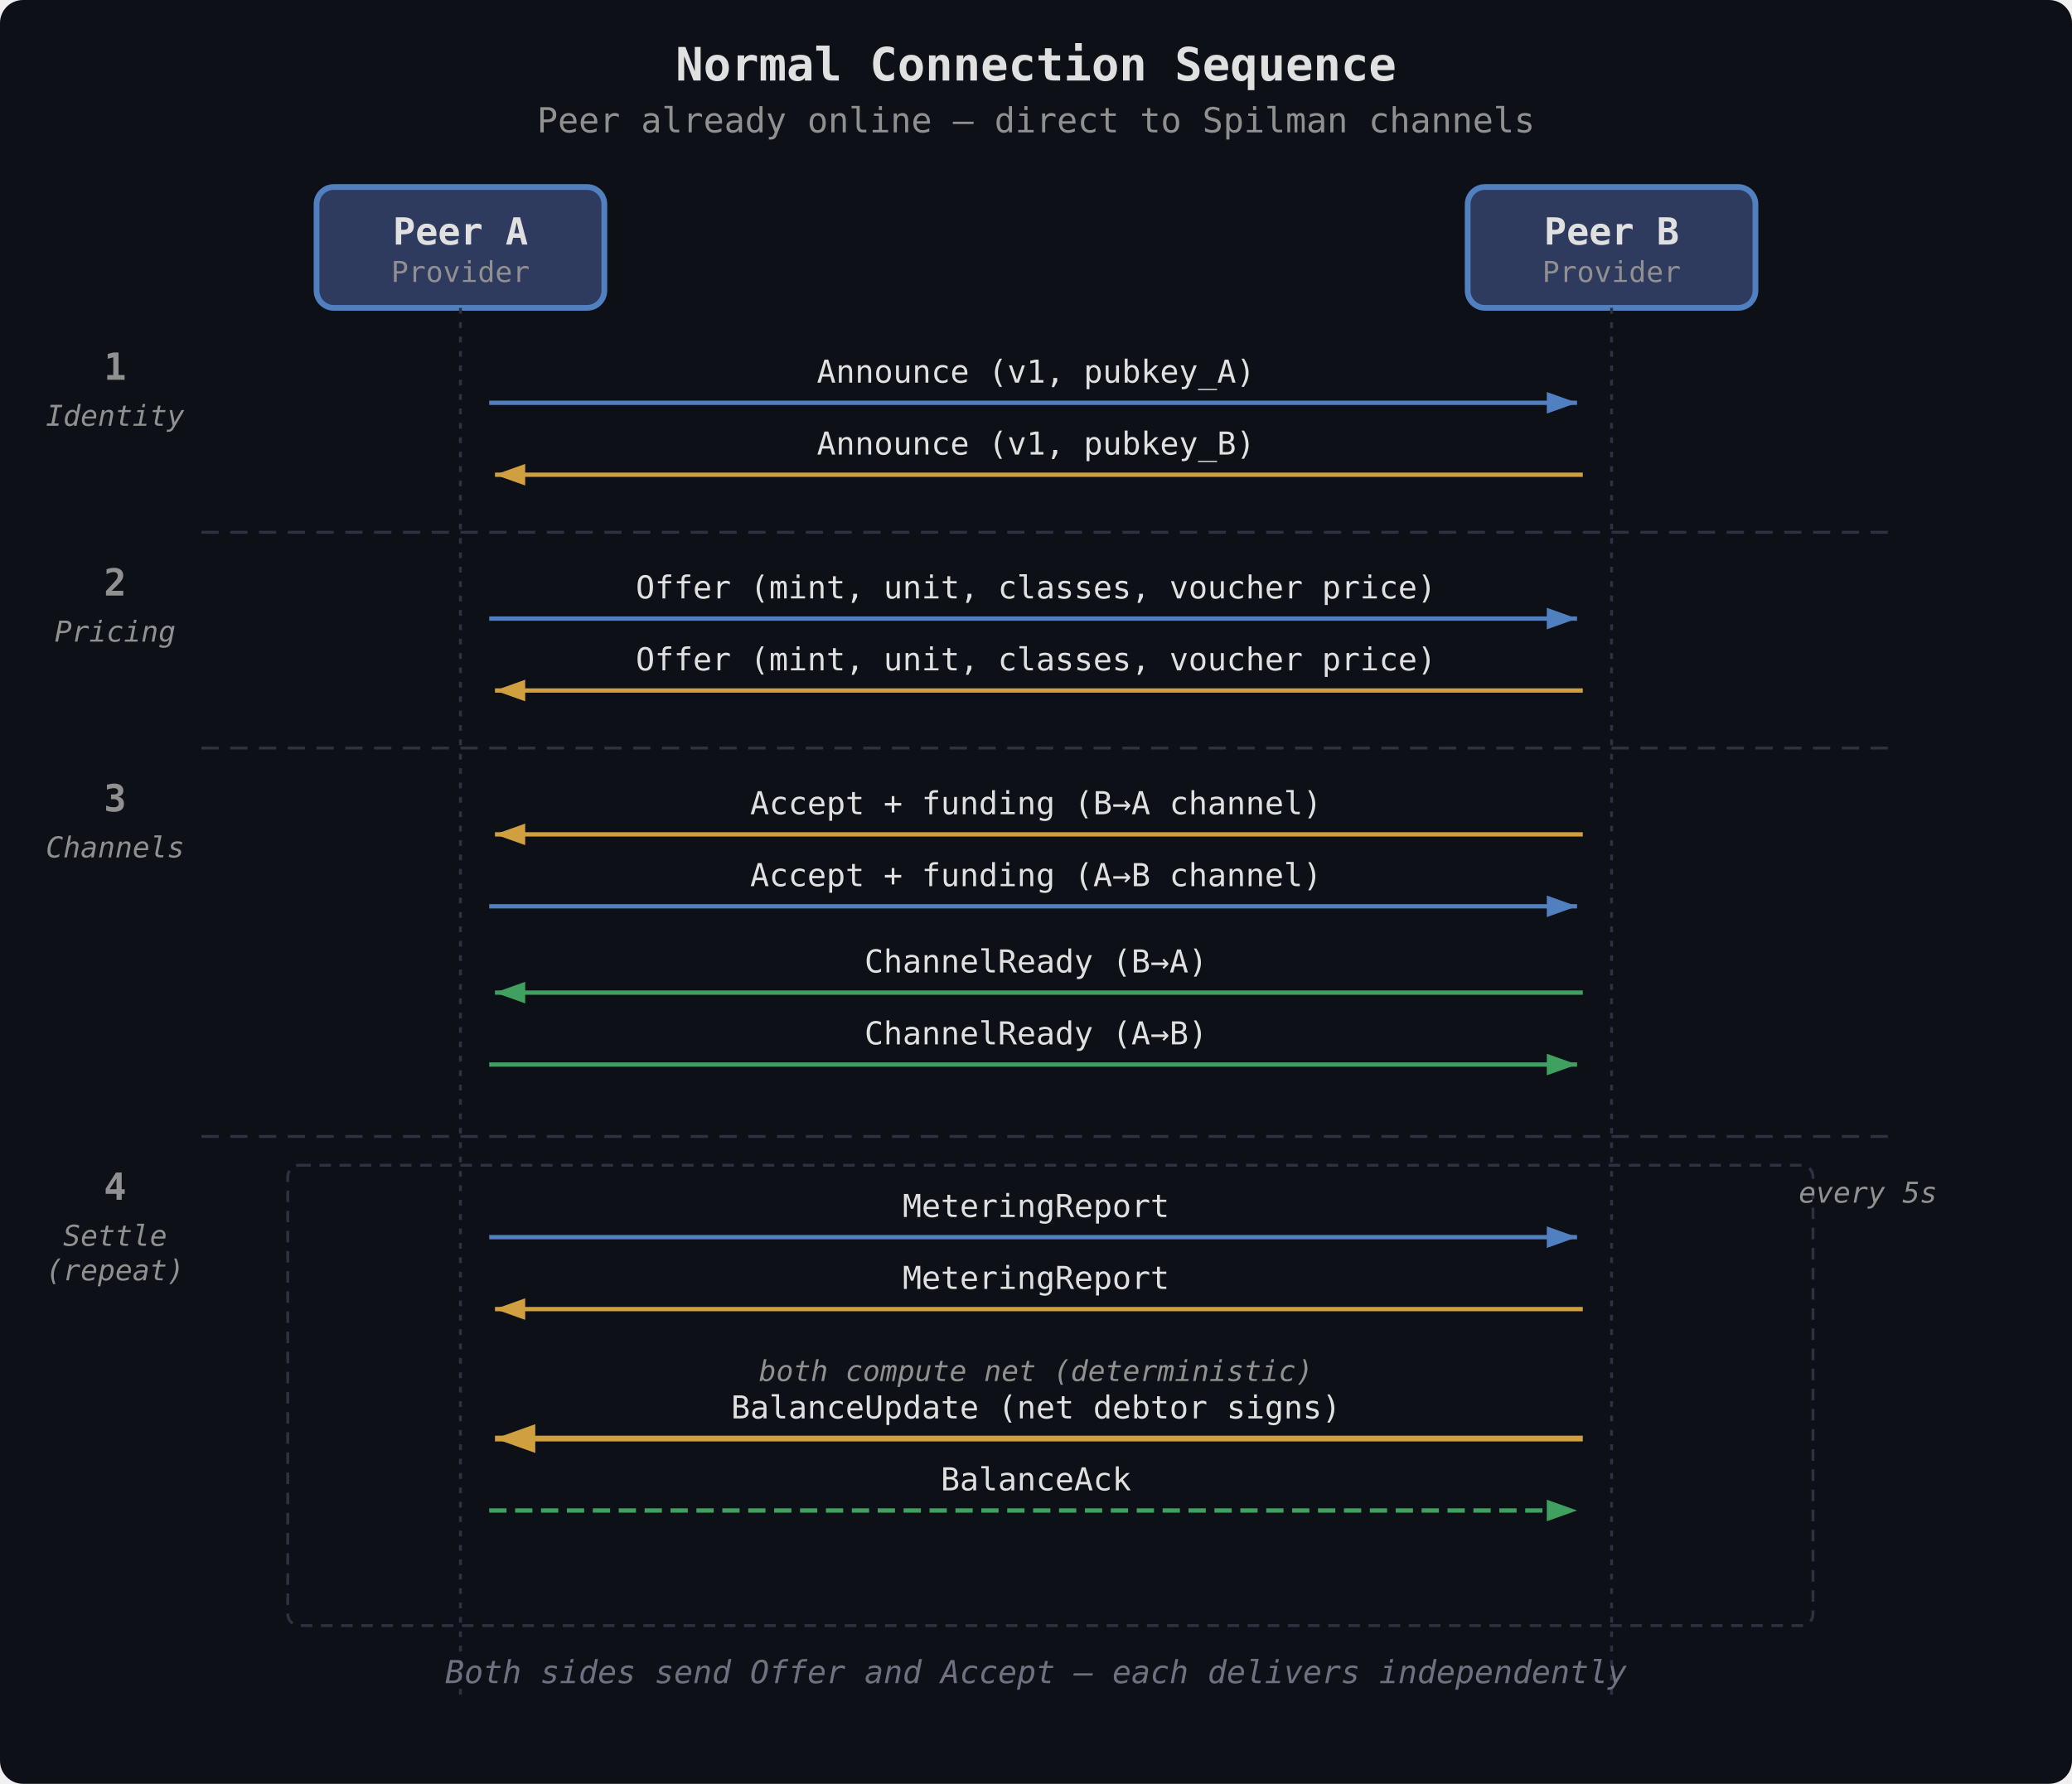
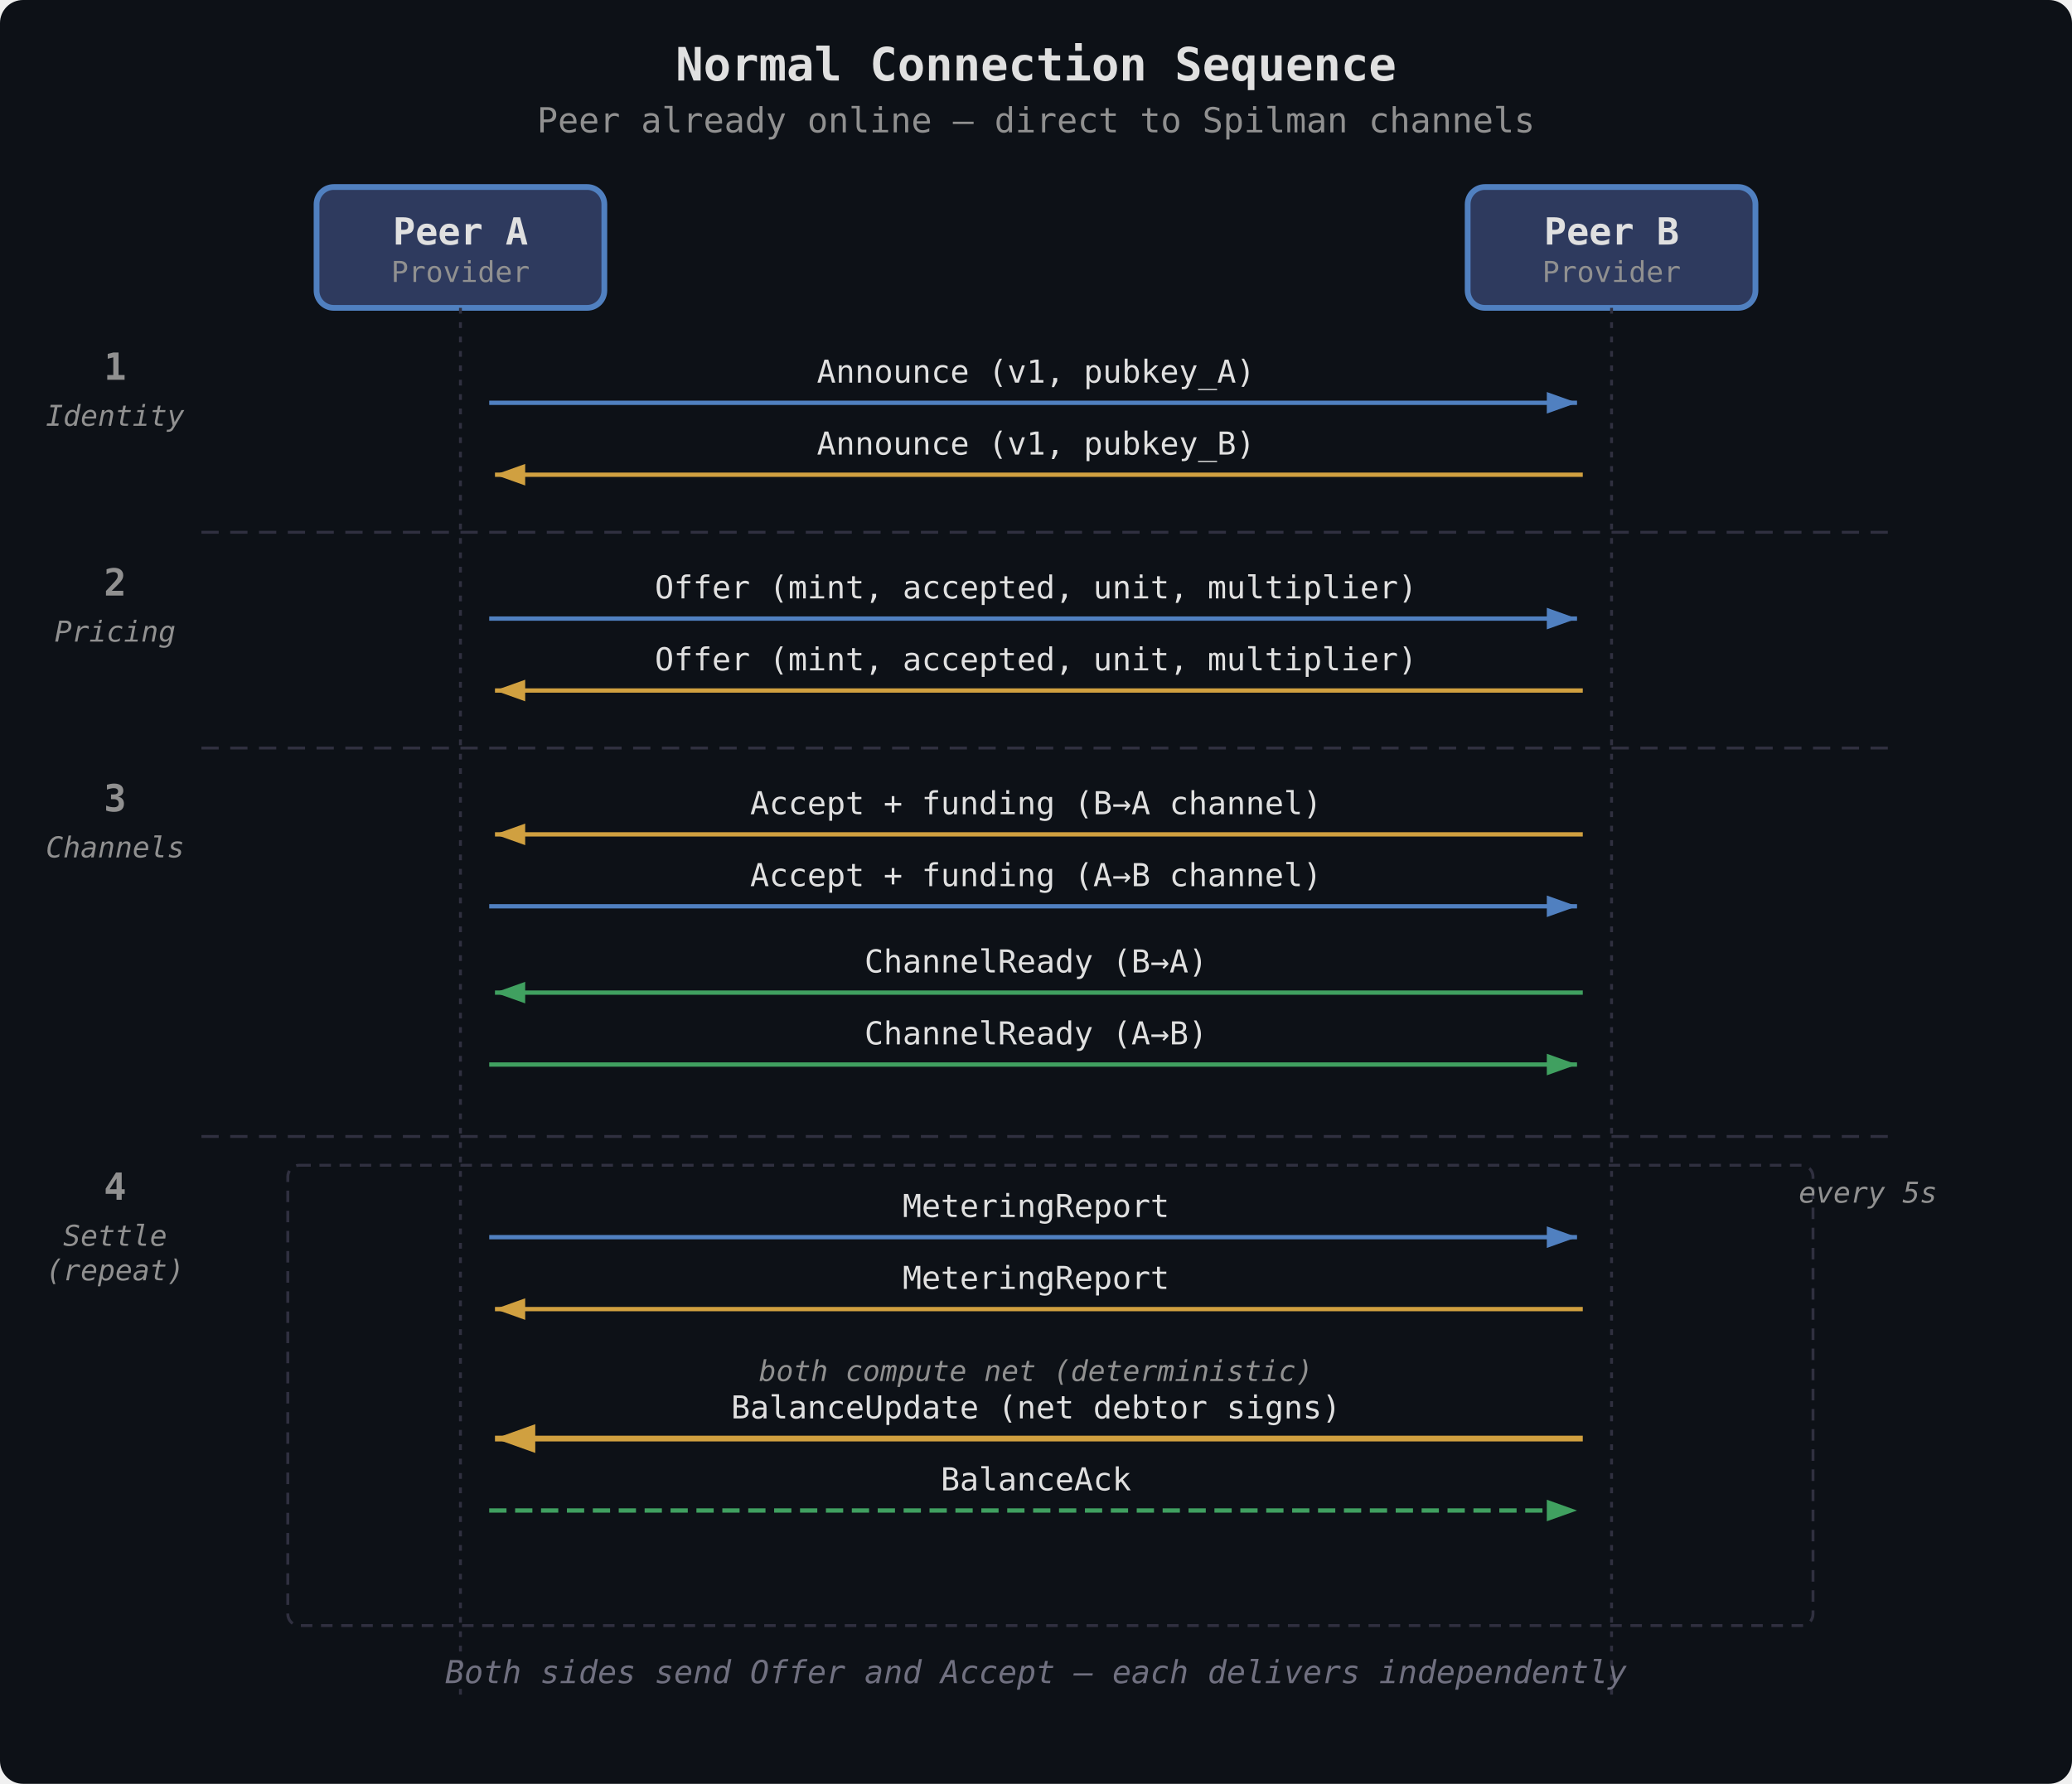
<svg xmlns="http://www.w3.org/2000/svg" viewBox="0 0 720 620" font-family="monospace" font-size="12">
  <style>
    text          { fill: #e0e0e0; }
    text.title    { font-size: 16px; font-weight: bold; }
    text.subtitle { font-size: 12px; fill: #909090; }
    text.nlabel   { font-size: 13px; font-weight: bold; }
    text.nrole    { font-size: 10px; fill: #909090; }
    text.plabel   { font-size: 13px; font-weight: bold; fill: #909090; }
    text.annot    { font-size: 10px; fill: #909090; font-style: italic; }
    text.alabel   { font-size: 11px; }
    text.caption  { font-size: 11px; fill: #707080; font-style: italic; }
    line.sep      { stroke: #303040; stroke-width: 1; stroke-dasharray: 6,4; }
    line.life     { stroke: #303040; stroke-width: 1; stroke-dasharray: 2,3; }

    .bg           { fill: #0d1117; }
    .callout      { fill: #151520; }
    .node         { fill: #2e3a5e; stroke: #5080c0; }

    @media (prefers-color-scheme: light) {
      text          { fill: #1f2328; }
      text.subtitle, text.nrole, text.plabel, text.annot, text.altlabel,
      text.elabel, text.mdesc, text.tlabel { fill: #656d76; }
      text.caption  { fill: #7c8186; }
      line.sep, line.life { stroke: #d1d9e0; }
      rect.alt      { stroke: #d1d9e0; }
      .bg           { fill: #ffffff; }
      .callout      { fill: #f6f8fa; }
      .node, rect.node { fill: #ddf4ff; stroke: #0969da; }
      rect.compute, rect.result { fill: #f6f8fa; }
    }
  </style>
  <defs>
    <marker id="aR" markerWidth="7" markerHeight="5" refX="7" refY="2.5" orient="auto">
      <polygon points="0,0 7,2.5 0,5" fill="#5080c0" />
    </marker>
    <marker id="aL" markerWidth="7" markerHeight="5" refX="7" refY="2.5" orient="auto">
      <polygon points="0,0 7,2.5 0,5" fill="#d0a040" />
    </marker>
    <marker id="aG" markerWidth="7" markerHeight="5" refX="7" refY="2.5" orient="auto">
      <polygon points="0,0 7,2.5 0,5" fill="#40a060" />
    </marker>
  </defs>
  <rect width="720" height="620" rx="8" class="bg" />
  <text x="360" y="28" text-anchor="middle" class="title">Normal Connection Sequence</text>
  <text x="360" y="46" text-anchor="middle" class="subtitle">Peer already online — direct to Spilman channels</text>
  <rect x="110" y="65" width="100" height="42" class="node" stroke-width="2" rx="6" />
  <text x="160" y="85" text-anchor="middle" class="nlabel">Peer A</text>
  <text x="160" y="98" text-anchor="middle" class="nrole">Provider</text>
  <rect x="510" y="65" width="100" height="42" class="node" stroke-width="2" rx="6" />
  <text x="560" y="85" text-anchor="middle" class="nlabel">Peer B</text>
  <text x="560" y="98" text-anchor="middle" class="nrole">Provider</text>
  <line x1="160" y1="107" x2="160" y2="590" class="life" />
  <line x1="560" y1="107" x2="560" y2="590" class="life" />
  <text x="40" y="132" text-anchor="middle" class="plabel">1</text>
  <text x="40" y="148" text-anchor="middle" class="annot">Identity</text>
  <line x1="170" y1="140" x2="548" y2="140" stroke="#5080c0" stroke-width="1.5" marker-end="url(#aR)" />
  <text x="360" y="133" text-anchor="middle" class="alabel" fill="#5080c0">Announce (v1, pubkey_A)</text>
  <line x1="550" y1="165" x2="172" y2="165" stroke="#d0a040" stroke-width="1.5" marker-end="url(#aL)" />
  <text x="360" y="158" text-anchor="middle" class="alabel" fill="#d0a040">Announce (v1, pubkey_B)</text>
  <line x1="70" y1="185" x2="660" y2="185" class="sep" />
  <text x="40" y="207" text-anchor="middle" class="plabel">2</text>
  <text x="40" y="223" text-anchor="middle" class="annot">Pricing</text>
  <line x1="170" y1="215" x2="548" y2="215" stroke="#5080c0" stroke-width="1.5" marker-end="url(#aR)" />
-   <text x="360" y="208" text-anchor="middle" class="alabel" fill="#5080c0">Offer (mint, unit, classes, voucher price)</text>
+   <text x="360" y="208" text-anchor="middle" class="alabel" fill="#5080c0">Offer (mint, accepted, unit, multiplier)</text>
  <line x1="550" y1="240" x2="172" y2="240" stroke="#d0a040" stroke-width="1.5" marker-end="url(#aL)" />
-   <text x="360" y="233" text-anchor="middle" class="alabel" fill="#d0a040">Offer (mint, unit, classes, voucher price)</text>
+   <text x="360" y="233" text-anchor="middle" class="alabel" fill="#d0a040">Offer (mint, accepted, unit, multiplier)</text>
  <line x1="70" y1="260" x2="660" y2="260" class="sep" />
  <text x="40" y="282" text-anchor="middle" class="plabel">3</text>
  <text x="40" y="298" text-anchor="middle" class="annot">Channels</text>
  <line x1="550" y1="290" x2="172" y2="290" stroke="#d0a040" stroke-width="1.5" marker-end="url(#aL)" />
  <text x="360" y="283" text-anchor="middle" class="alabel" fill="#d0a040">Accept + funding (B→A channel)</text>
  <line x1="170" y1="315" x2="548" y2="315" stroke="#5080c0" stroke-width="1.5" marker-end="url(#aR)" />
  <text x="360" y="308" text-anchor="middle" class="alabel" fill="#5080c0">Accept + funding (A→B channel)</text>
  <line x1="550" y1="345" x2="172" y2="345" stroke="#40a060" stroke-width="1.5" marker-end="url(#aG)" />
  <text x="360" y="338" text-anchor="middle" class="alabel" fill="#40a060">ChannelReady (B→A)</text>
  <line x1="170" y1="370" x2="548" y2="370" stroke="#40a060" stroke-width="1.5" marker-end="url(#aG)" />
  <text x="360" y="363" text-anchor="middle" class="alabel" fill="#40a060">ChannelReady (A→B)</text>
  <line x1="70" y1="395" x2="660" y2="395" class="sep" />
  <text x="40" y="417" text-anchor="middle" class="plabel">4</text>
  <text x="40" y="433" text-anchor="middle" class="annot">Settle</text>
  <text x="40" y="445" text-anchor="middle" class="annot">(repeat)</text>
  <rect x="100" y="405" width="530" height="160" rx="4" fill="none" stroke="#303040" stroke-width="1" stroke-dasharray="4,3" />
  <text x="625" y="418" text-anchor="start" class="annot">every 5s</text>
  <line x1="170" y1="430" x2="548" y2="430" stroke="#5080c0" stroke-width="1.5" marker-end="url(#aR)" />
  <text x="360" y="423" text-anchor="middle" class="alabel" fill="#5080c0">MeteringReport</text>
  <line x1="550" y1="455" x2="172" y2="455" stroke="#d0a040" stroke-width="1.5" marker-end="url(#aL)" />
  <text x="360" y="448" text-anchor="middle" class="alabel" fill="#d0a040">MeteringReport</text>
  <text x="360" y="480" text-anchor="middle" class="annot">both compute net (deterministic)</text>
  <line x1="550" y1="500" x2="172" y2="500" stroke="#d0a040" stroke-width="2" marker-end="url(#aL)" />
  <text x="360" y="493" text-anchor="middle" class="alabel" fill="#d0a040">BalanceUpdate (net debtor signs)</text>
  <line x1="170" y1="525" x2="548" y2="525" stroke="#40a060" stroke-width="1.5" stroke-dasharray="6,3" marker-end="url(#aG)" />
  <text x="360" y="518" text-anchor="middle" class="alabel" fill="#40a060">BalanceAck</text>
  <text x="360" y="585" text-anchor="middle" class="caption">Both sides send Offer and Accept — each delivers independently</text>
</svg>
